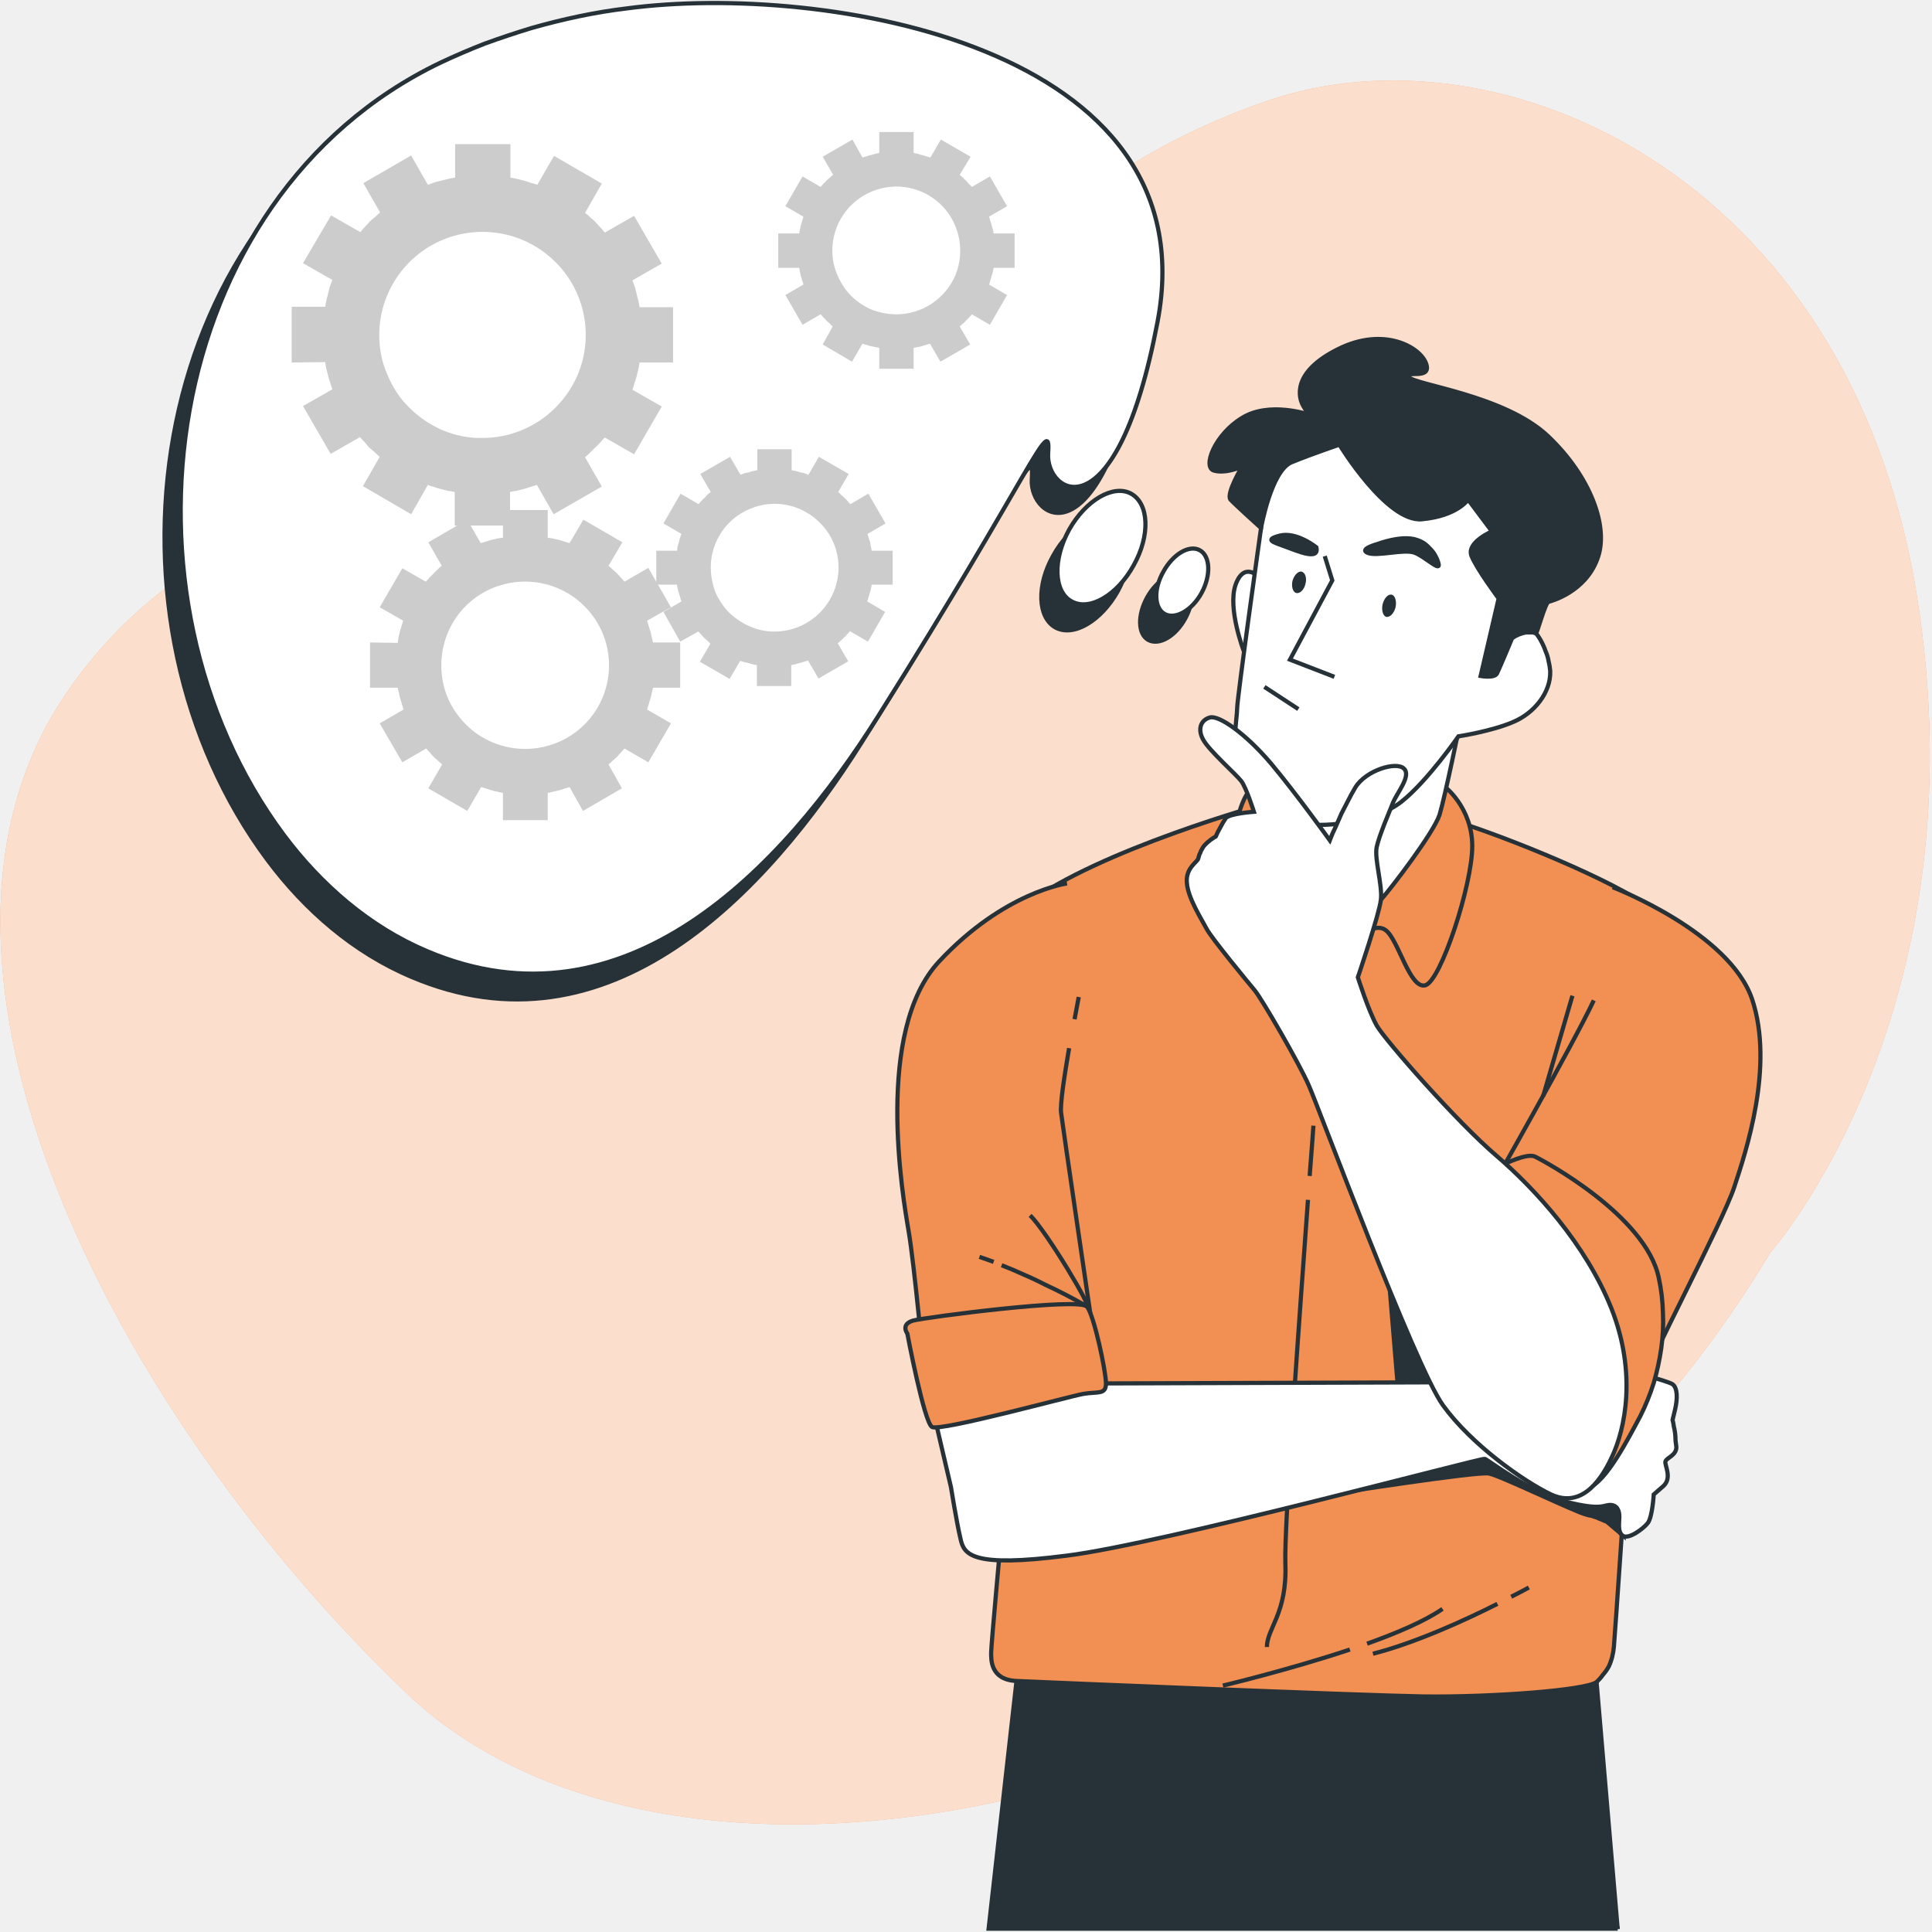
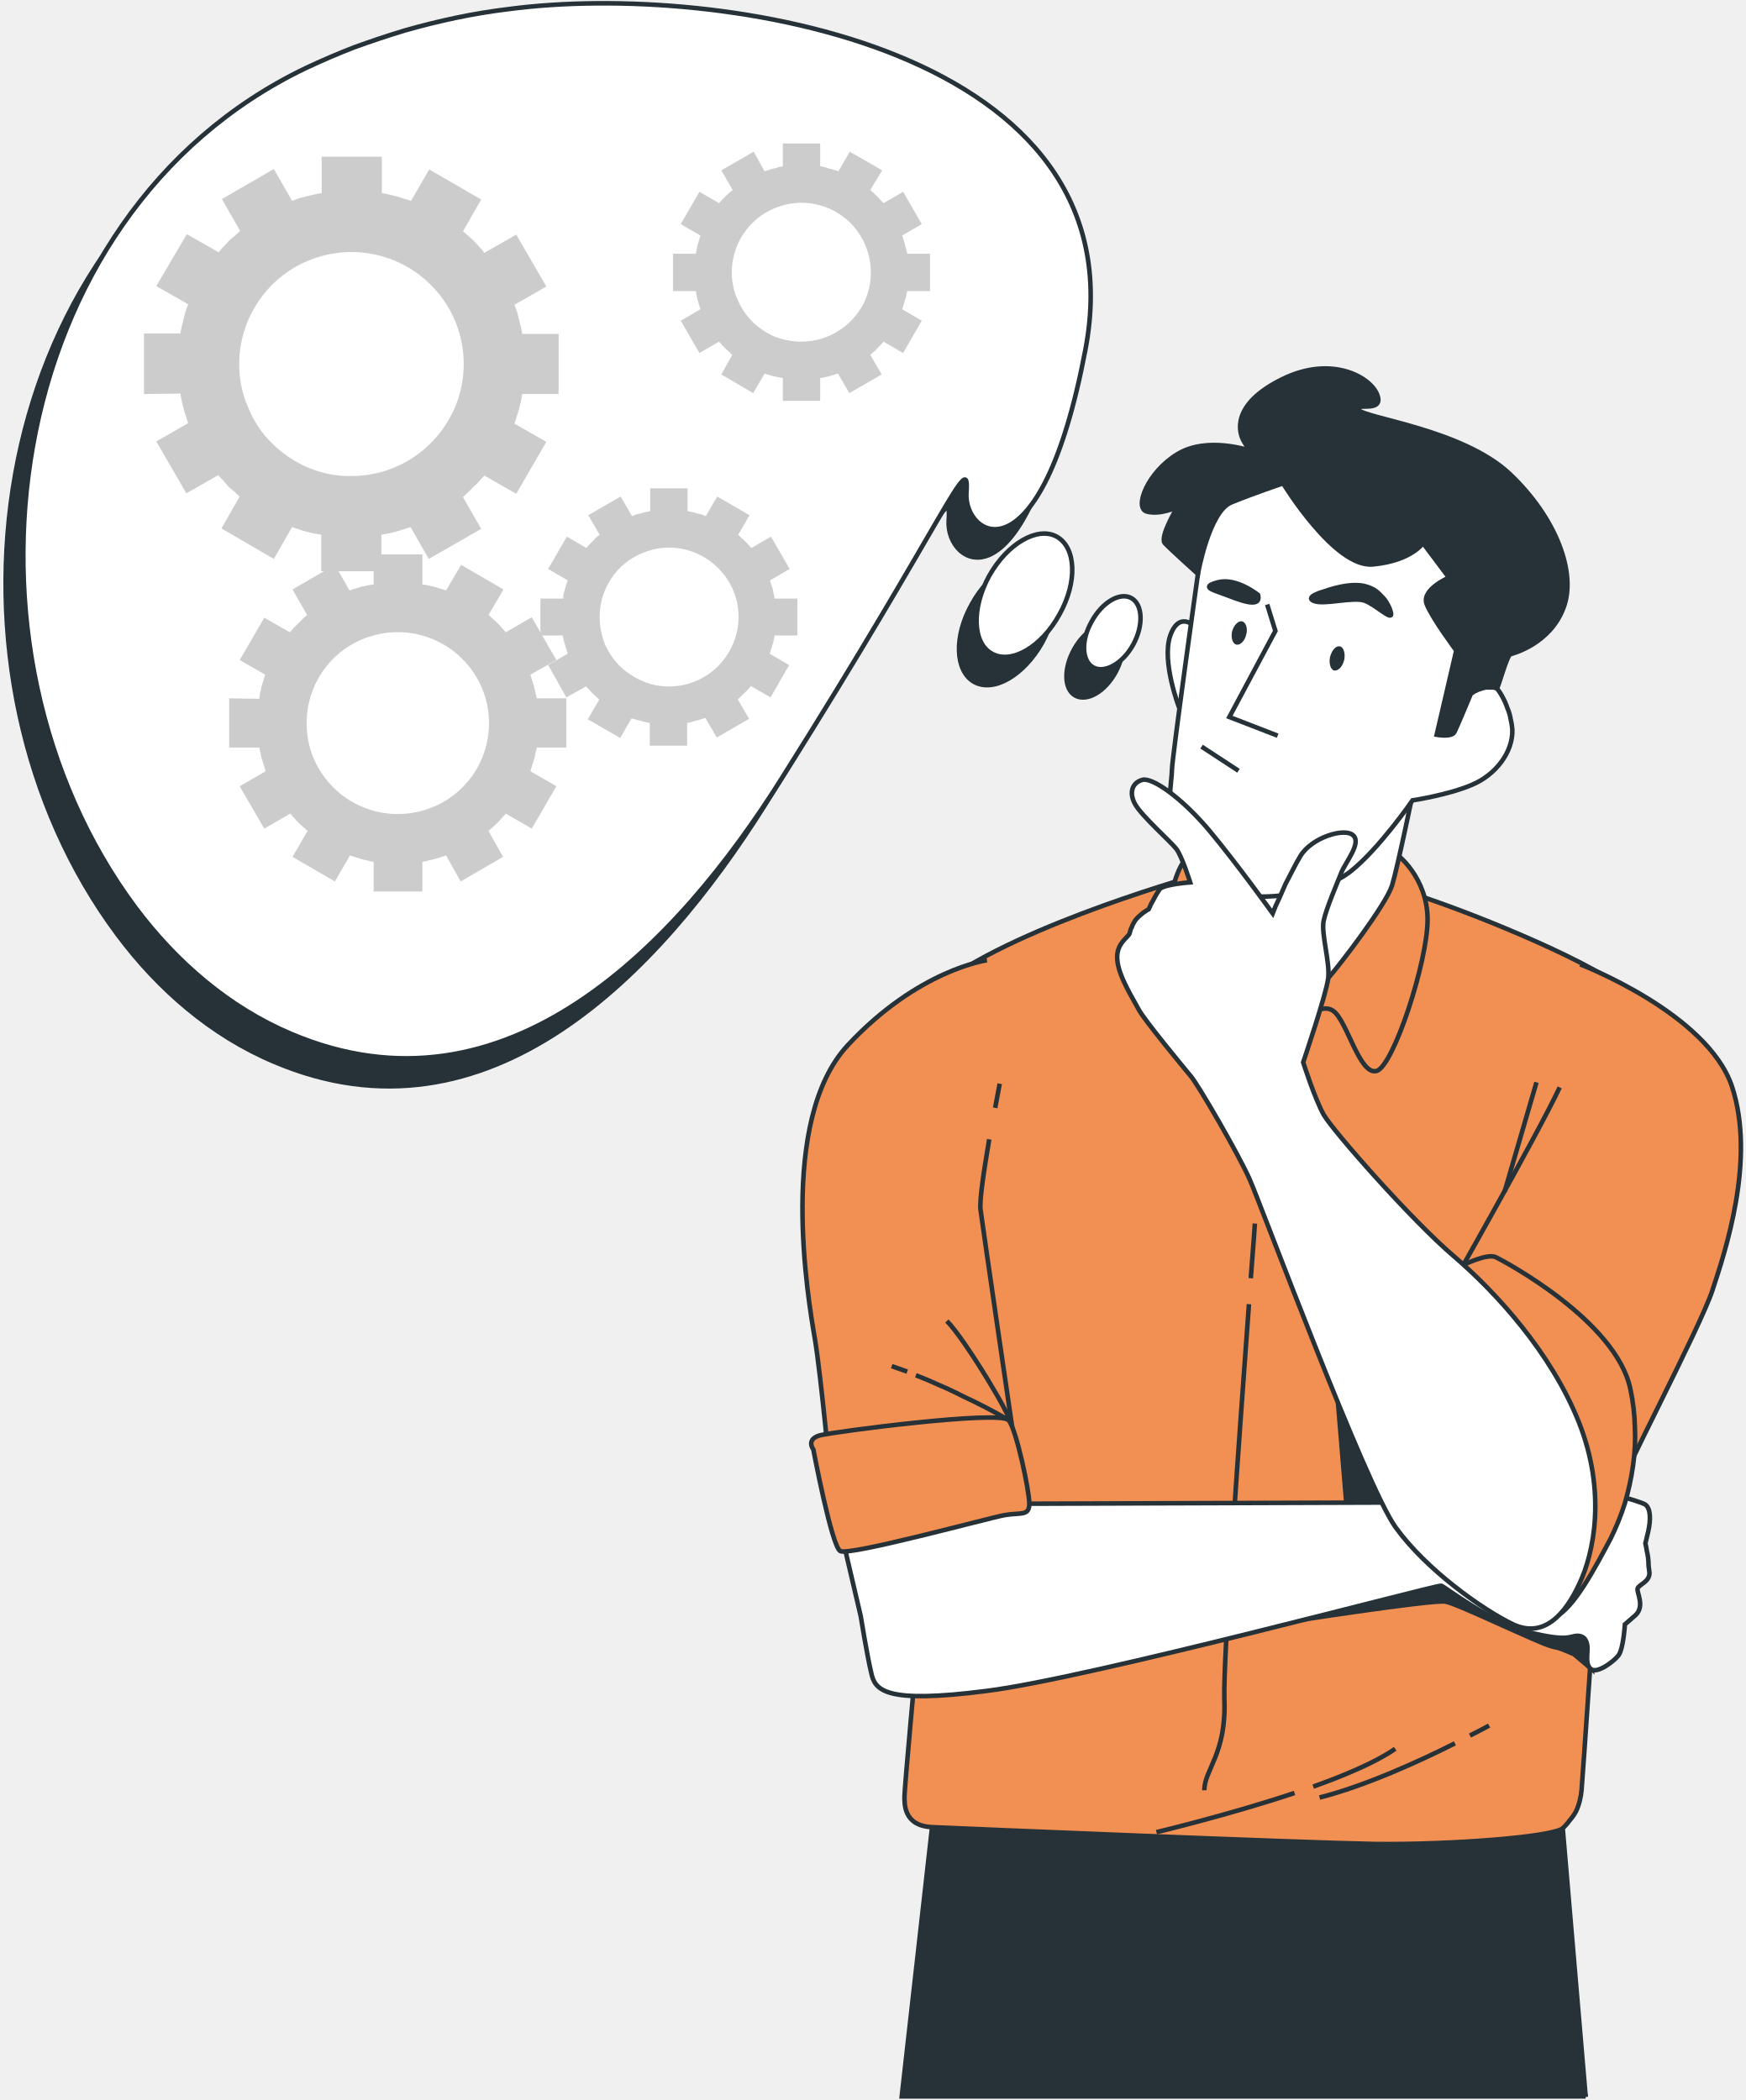
- <svg xmlns="http://www.w3.org/2000/svg" version="1.2" viewBox="0 0 461 461" width="461" height="461">
+ <svg xmlns="http://www.w3.org/2000/svg" version="1.2" viewBox="0 0 383 461" width="383" height="461">
  <style>
- 		.s0 { fill: #f28f52 } 
- 		.s1 { opacity: .7;fill: #ffffff } 
- 		.s2 { fill: #263238;stroke: #263238;stroke-miterlimit:10 } 
- 		.s3 { fill: #f28f52;stroke: #263238;stroke-miterlimit:10 } 
- 		.s4 { fill: none;stroke: #263238;stroke-miterlimit:10 } 
- 		.s5 { fill: #ffffff;stroke: #263238;stroke-miterlimit:10 } 
- 		.s6 { fill: #263238 } 
- 		.s7 { fill: #cccccc } 
+ 		.s0 { fill: #263238;stroke: #263238;stroke-miterlimit:10 } 
+ 		.s1 { fill: #f28f52;stroke: #263238;stroke-miterlimit:10 } 
+ 		.s2 { fill: none;stroke: #263238;stroke-miterlimit:10 } 
+ 		.s3 { fill: #ffffff;stroke: #263238;stroke-miterlimit:10 } 
+ 		.s4 { fill: #263238 } 
+ 		.s5 { fill: #cccccc } 
	</style>
-   <g id="freepik--background-simple--inject-949">
-     <path class="s0" d="m422.4 298.9c0 0 51.1-57.4 34.9-157.3-16.3-99.9-99.7-136.7-155-117.5-55.4 19.2-67.9 52.7-113 71.9-45.2 19.1-131.1 6-174 70.2-43 64.3 11.8 170.9 81.6 237.7 69.8 66.8 247.9 24.9 325.5-105z" />
-     <path class="s1" d="m422.4 298.9c0 0 51.1-57.4 34.9-157.3-16.3-99.9-99.7-136.7-155-117.5-55.4 19.2-67.9 52.7-113 71.9-45.2 19.1-131.1 6-174 70.2-43 64.3 11.8 170.9 81.6 237.7 69.8 66.8 247.9 24.9 325.5-105z" />
+   <g id="freepik--Character--inject-645">
+     <path fill-rule="evenodd" class="s0" d="m348 460.3l-5.7-66.7h-136.9l-7.5 66.6h150.1z" />
+     <path class="s1" d="m264.2 191.7c0 0-40 11-57.5 24.2-17.5 13.3-29.6 26.8-26.8 52.4 2.9 25.7 21.2 95.9 21.2 95.9 0 0-2.6 28.4-2.6 30.1 0 1.7-0.2 6.5 6 6.8 6.2 0.3 80.6 3.4 97.2 3.7 16.6 0.2 38.6-1.5 41.2-3.4q0.9-0.8 1.6-1.8 0.8-0.9 1.4-2 0.5-1.1 0.8-2.3 0.3-1.2 0.4-2.4c0.3-3.4 3.1-44.8 3.1-44.8l0.3-18.6c0 0 18.3-60.9 19.4-80.6 1.1-19.7-6.2-26.2-14.4-32.4-8.1-6.2-33.6-16.7-47.3-20.9-13.8-4.1-44-3.9-44-3.9z" />
+     <path class="s2" d="m274.1 286.3c-2 27.4-5.7 78-5.4 86.7 0.5 12-4.4 15.5-4.4 20" />
+     <path class="s2" d="m275.4 268.6c0 0-0.3 4.6-0.9 12" />
+     <path fill-rule="evenodd" class="s0" d="m293.3 303.8l2.5 30.2 14.4-1-16.9-29.2z" />
+     <path class="s0" d="m279.7 356.5c0 0 35-5.5 37.6-4.9 2.7 0.5 20.6 9.2 23.2 9.8q0.6 0.2 1.3 0.3 0.6 0.2 1.2 0.4 0.6 0.3 1.2 0.5 0.6 0.3 1.2 0.5l3.9 3.3-1.3-9.9c0 0-5.2-6.4-16.8-11-11.6-4.6-17.4-2-20-1.2-2.6 0.9-31.5 12.2-31.5 12.2z" />
+     <path class="s3" d="m225.9 330.1l91-0.3c0 0 29.3-2.8 30.4-3.1 1.1-0.3 12.7 2.8 13.8 3.6 1.2 0.9 1.2 3.4 0.6 6l-0.6 2.5q0.2 0.8 0.3 1.6 0.2 0.8 0.3 1.6 0.1 0.8 0.1 1.7 0.1 0.8 0.2 1.6c0 2-2.3 2.5-2.6 3.4-0.3 0.8 1.7 3.9-0.5 5.9l-2.3 2c0 0-0.3 5.3-1.4 6.8-1.1 1.4-4.5 3.9-5.9 3.1-1.4-0.9-0.9-3.1-0.9-4.6 0-1.4-0.5-2.8-2.2-2.8-1.7 0-2 1.4-10.7-0.8-8.7-2.3-18.3-9.9-19.2-10.2-0.8-0.3-77.2 20.3-99.8 23.1-22.5 2.9-24.5-0.2-25.3-4-0.9-3.7-2.3-12.4-2.3-12.4l-4-17.1z" />
+     <path class="s1" d="m285.1 224.7c-0.1 0 4.7-5 7.6-2.7 3 2.3 5.7 14.1 9.4 13.1 3.7-1 11.2-24 11.2-33.2 0-9.1-6.5-14.6-8-15.1-1.4-0.5-39.3-1-43.8 0.8-4.4 1.7-6.1 17.3-7.9 26.7-1.7 9.4 2.2 11.6 4.7 10.4 2.5-1.2 12.1-5.2 14.4-5.2 2.2 0 12.3 5.2 12.3 5.2z" />
+     <path class="s3" d="m310.4 172.5c0 0-3.6 17.6-4.9 21.9-1.4 4.3-11.5 17.5-14 20.3-2.6 2.8-10.1 16.4-12 16.8-2 0.4-7.5-18.2-7.5-18.2 0 0-7.1-12.2-8.5-15.3-1.4-3.2-3.5-12.4-3.5-12.4 0 0 11.6 10 24 7.8 12.4-2.1 18.7-14.6 18.7-14.6z" />
+     <path class="s3" d="m262.3 137.6c0 0-3.5-3.7-5.5 2-1.9 5.7 2 15.8 2 15.8z" />
+     <path class="s3" d="m262.9 126c0 0-5.7 40.6-5.7 43 0 2.4-1.6 10.2 0.8 15.4 2.4 5.1 9.4 11.4 15.2 12.2 5.7 0.8 16.9-0.4 23.2-5.3 6.3-5 13.6-15.6 13.6-15.6 0 0 7.9-1.2 13-3.4 5.1-2.1 9.1-7.1 8.9-12.2q-0.1-1.2-0.4-2.4-0.2-1.2-0.7-2.3-0.4-1.2-1-2.3-0.5-1-1.3-2l-3-5.6 7.9-14.7c0 0-4.5-8.5-19.1-16.6-14.6-8.1-27.6-10.6-33.7-10.6-6.1 0-13.8 2.5-16 7.5-2.2 4.9-1.7 14.9-1.7 14.9z" />
+     <path class="s0" d="m281.6 106.1c0 0 11.3 18.6 19.7 17.8 8.5-0.8 11-4.7 11-4.7l5.7 7.6c0 0-6.1 2.6-4.9 5.8 1.2 3.1 6.5 10.2 6.5 10.2l-4.3 18.5c0 0 3.3 0.6 3.9-0.6 0.6-1.2 3.6-8.4 3.6-8.4q0.3-0.2 0.6-0.4 0.3-0.2 0.6-0.3 0.3-0.2 0.7-0.3 0.3-0.1 0.6-0.2 0.4-0.1 0.8-0.2 0.4 0 0.8 0 0.4 0 0.8 0 0.4 0.1 0.8 0.2c0.3 0 2.2-7.3 3-7.5 0.8-0.2 8.7-2.4 11.6-10.1 3-7.6-1.6-19.9-11.8-29.5-10.3-9.7-31.9-12.2-33.1-14-1.2-1.8 5.5 0.8 4.1-3.2-1.3-3.9-10-9-21-3.5-11.1 5.5-9.5 11.6-8.3 13.6l1.2 2c0 0-9.3-3.2-15.8 0.8-6.5 3.9-9.6 11.8-6.7 12.6 3 0.8 6.7-1 6.7-1 0 0-3.9 6.5-2.8 7.9 1.2 1.3 7.3 6.8 7.3 6.8 0 0 2.4-13.7 7.3-15.7 4.9-2 11.4-4.2 11.4-4.2z" />
+     <path fill-rule="evenodd" class="s2" d="m278.1 132.7l1.8 5.8-10.1 18.9 10.6 4.1" />
+     <path class="s0" d="m276.1 130.6c0 0-4.7-3.8-8.7-2.8-3.9 1-1.5 1.6 1.2 2.6 2.8 1 8.3 3.5 7.5 0.2z" />
+     <path class="s0" d="m290.7 129.8c0 0-4.5 1.2-2.4 2.1 2.2 1 8.7-1 11.3 0 2.5 1 5.9 4.4 5.7 2.8q-0.2-1-0.7-1.9-0.5-1-1.2-1.7-0.7-0.8-1.5-1.4-0.9-0.6-1.9-0.9c-3.6-1.2-9.3 1-9.3 1z" />
+     <path class="s4" d="m273.5 139.3c-0.3 1.4-1.3 2.4-2.2 2.2-0.8-0.2-1.2-1.5-0.9-2.9 0.4-1.4 1.4-2.4 2.2-2.2 0.8 0.2 1.3 1.5 0.9 2.9z" />
+     <path class="s4" d="m295 144.9c-0.4 1.5-1.3 2.4-2.2 2.3-0.8-0.2-1.2-1.6-0.9-3 0.4-1.5 1.3-2.5 2.2-2.3 0.8 0.2 1.2 1.6 0.9 3z" />
+     <path fill-rule="evenodd" class="s2" d="m263.7 163.9l8.1 5.3" />
+     <path class="s1" d="m346.8 211.7c0 0 27.9 10.7 33.3 26.8 5.3 16-1.5 36.3-4.3 44.8-2.8 8.4-20.3 41.4-23.1 49.3-2.8 7.9-7 17.5-7 17.5 0 0-4-23.7-14.7-38.3-10.7-14.7-13.3-28-13.3-28 0 0 19.5-34.3 24.6-45.1" />
+     <path class="s1" d="m320.7 277.9c0 0 5.7-2.9 7.6-1.9 1.9 0.9 26.4 14 29.5 28.9q0.9 4.1 1 8.4 0.2 4.2-0.4 8.4-0.6 4.2-1.8 8.3-1.3 4.1-3.2 7.9c-2.9 5.4-8.2 15.8-12.4 17.1-4.1 1.3-7.6-32.7-16.1-50.4-8.6-17.8-4.2-26.7-4.2-26.7z" />
+     <path class="s2" d="m330.2 261.6c0 0 5-17.2 7-24" />
+     <path class="s3" d="m279.3 200.5c0 0-7.9-11-14-18.3-6.2-7.3-12.5-11.6-14.6-11-2.2 0.6-3 2.8-1.6 5.3 1.4 2.6 7.9 8.3 9.1 9.9 1.2 1.6 3 7.3 3 7.3 0 0-5.7 0.4-6.7 1.5q-0.4 0.6-0.7 1.1-0.3 0.5-0.6 1.1-0.3 0.5-0.6 1.1-0.2 0.5-0.5 1.1-0.4 0.2-0.8 0.5-0.5 0.3-0.8 0.6-0.4 0.3-0.8 0.7-0.3 0.3-0.6 0.7-0.2 0.3-0.4 0.7-0.2 0.3-0.3 0.7-0.2 0.3-0.3 0.7-0.1 0.3-0.2 0.7c-0.2 0.8-3 2.2-2.7 5.7 0.2 3.6 3.5 8.7 4.7 11 1.2 2.3 9.9 12.8 11.4 14.6 1.6 1.8 10.7 17.5 13 22.8 2.4 5.4 25.3 67 32 76.3 6.7 9.3 19.1 18.1 25.8 21.3 6.7 3.1 11.4-2.2 14.5-8.9 3.2-6.7 6-20.1-0.1-35.5-6.1-15.3-18.2-28.5-27.4-36.4-9.3-7.9-26.6-27.6-28.6-31.1-2-3.6-4.5-11.5-4.5-11.5 0 0 5.1-15 5.5-18.5 0.4-3.5-1.6-9.8-1-12.6 0.6-2.8 3-8.3 3.9-10.6 1-2.4 4.4-6.4 2.6-8.1-1.8-1.8-9.1 0.4-11.6 4.5q-0.9 1.5-1.7 3.1-0.8 1.5-1.6 3.1-0.7 1.6-1.4 3.2-0.8 1.6-1.4 3.2z" />
+     <path class="s1" d="m218.4 243.2c0.6-3.1 1-5.3 1-5.3" />
+     <path class="s1" d="m216.6 210.8c0 0-15 2-30.5 18.6-15.5 16.6-8.7 56.1-7.3 64.3 1.4 8.2 3.7 33.3 3.7 33.3l39.7-13.3c0 0-6.5-44.2-7-48.1-0.3-2 0.8-9 1.9-15.5" />
+     <path class="s1" d="m178.5 318.2c0 0 4 21.2 5.9 22.3 2 1.1 32.7-7.3 36.1-7.9 3.4-0.6 5.4 0.3 5.4-2.5 0-2.8-2.8-16.1-4.5-18.3-1.7-2.3-38.4 2.5-41.5 3.3-3.1 0.9-1.4 3.1-1.4 3.1z" />
+     <path class="s2" d="m201 301.9q2.6 1 5.2 2.2 2.6 1.1 5.1 2.4 2.6 1.2 5.1 2.5 2.5 1.3 4.9 2.7c1.7 1-9.6-17.9-13.5-21.7" />
+     <path class="s2" d="m195.7 299.9q1.7 0.6 3.4 1.2" />
+     <path class="s2" d="m288.2 392.2c7.3-2.6 14-5.5 18-8.3" />
+     <path class="s2" d="m253.8 402.2c0 0 15.6-3.7 30.3-8.6" />
+     <path class="s2" d="m319.3 382.7c-7.7 3.9-19.8 9.4-29.7 11.9" />
+     <path class="s2" d="m326.8 378.8c0 0-1.6 0.9-4.2 2.2" />
  </g>
-   <g id="freepik--Character--inject-949">
-     <path fill-rule="evenodd" class="s2" d="m386 460.3l-5.7-66.7h-136.9l-7.5 66.6h150.1z" />
-     <path class="s3" d="m302.2 191.7c0 0-40 11-57.5 24.2-17.5 13.3-29.6 26.8-26.8 52.4 2.9 25.7 21.2 95.9 21.2 95.9 0 0-2.6 28.4-2.6 30.1 0 1.7-0.2 6.5 6 6.8 6.2 0.3 80.6 3.4 97.2 3.7 16.6 0.2 38.6-1.5 41.2-3.4q0.9-0.8 1.6-1.8 0.8-0.9 1.4-2 0.5-1.1 0.8-2.3 0.3-1.2 0.4-2.4c0.3-3.4 3.1-44.8 3.1-44.8l0.3-18.6c0 0 18.3-60.9 19.4-80.6 1.1-19.7-6.2-26.2-14.4-32.4-8.1-6.2-33.6-16.7-47.3-20.9-13.8-4.1-44-3.9-44-3.9z" />
-     <path class="s4" d="m312.1 286.3c-2 27.4-5.7 78-5.4 86.7 0.5 12-4.4 15.5-4.4 20" />
-     <path class="s4" d="m313.4 268.6c0 0-0.3 4.6-0.9 12" />
-     <path fill-rule="evenodd" class="s2" d="m331.3 303.8l2.5 30.2 14.4-1-16.9-29.2z" />
-     <path class="s2" d="m317.7 356.5c0 0 35-5.5 37.6-4.9 2.7 0.5 20.6 9.2 23.2 9.8q0.6 0.2 1.3 0.3 0.6 0.2 1.2 0.4 0.6 0.3 1.2 0.5 0.6 0.3 1.2 0.5l3.9 3.3-1.3-9.9c0 0-5.2-6.4-16.8-11-11.6-4.6-17.4-2-20-1.2-2.6 0.9-31.5 12.2-31.5 12.2z" />
-     <path class="s5" d="m263.9 330.1l91-0.3c0 0 29.3-2.8 30.4-3.1 1.1-0.3 12.7 2.8 13.8 3.6 1.2 0.9 1.2 3.4 0.6 6l-0.6 2.5q0.2 0.8 0.3 1.6 0.2 0.8 0.3 1.6 0.1 0.8 0.1 1.7 0.1 0.8 0.2 1.6c0 2-2.3 2.5-2.6 3.4-0.3 0.8 1.7 3.9-0.5 5.9l-2.3 2c0 0-0.3 5.3-1.4 6.8-1.1 1.4-4.5 3.9-5.9 3.1-1.4-0.9-0.9-3.1-0.9-4.6 0-1.4-0.5-2.8-2.2-2.8-1.7 0-2 1.4-10.7-0.8-8.7-2.3-18.3-9.9-19.2-10.2-0.8-0.3-77.2 20.3-99.8 23.1-22.5 2.9-24.5-0.2-25.3-4-0.9-3.7-2.3-12.4-2.3-12.4l-4-17.1z" />
-     <path class="s3" d="m323.1 224.7c-0.1 0 4.7-5 7.6-2.7 3 2.3 5.7 14.1 9.4 13.1 3.7-1 11.2-24 11.2-33.2 0-9.1-6.5-14.6-8-15.1-1.4-0.5-39.3-1-43.8 0.8-4.4 1.7-6.1 17.3-7.9 26.7-1.7 9.4 2.2 11.6 4.7 10.4 2.5-1.2 12.1-5.2 14.4-5.2 2.2 0 12.3 5.2 12.3 5.2z" />
-     <path class="s5" d="m348.4 172.5c0 0-3.6 17.6-4.9 21.9-1.4 4.3-11.5 17.5-14 20.3-2.6 2.8-10.1 16.4-12 16.8-2 0.4-7.5-18.2-7.5-18.2 0 0-7.1-12.2-8.5-15.3-1.4-3.2-3.5-12.4-3.5-12.4 0 0 11.6 10 24 7.8 12.4-2.1 18.7-14.6 18.7-14.6z" />
-     <path class="s5" d="m300.3 137.6c0 0-3.5-3.7-5.5 2-1.9 5.7 2 15.8 2 15.8z" />
-     <path class="s5" d="m300.9 126c0 0-5.7 40.6-5.7 43 0 2.4-1.6 10.2 0.8 15.4 2.4 5.1 9.4 11.4 15.2 12.2 5.7 0.8 16.9-0.4 23.2-5.3 6.3-5 13.6-15.6 13.6-15.6 0 0 7.9-1.2 13-3.4 5.1-2.1 9.1-7.1 8.9-12.2q-0.1-1.2-0.4-2.4-0.2-1.2-0.7-2.3-0.4-1.2-1-2.3-0.5-1-1.3-2l-3-5.6 7.9-14.7c0 0-4.5-8.5-19.1-16.6-14.6-8.1-27.6-10.6-33.7-10.6-6.1 0-13.8 2.5-16 7.5-2.2 4.9-1.7 14.9-1.7 14.9z" />
-     <path class="s2" d="m319.6 106.1c0 0 11.3 18.6 19.7 17.8 8.5-0.8 11-4.7 11-4.7l5.7 7.6c0 0-6.1 2.6-4.9 5.8 1.2 3.1 6.5 10.2 6.5 10.2l-4.3 18.5c0 0 3.3 0.6 3.9-0.6 0.6-1.2 3.6-8.4 3.6-8.4q0.3-0.2 0.6-0.4 0.3-0.2 0.6-0.3 0.3-0.2 0.7-0.3 0.3-0.1 0.6-0.2 0.4-0.1 0.8-0.2 0.4 0 0.8 0 0.4 0 0.8 0 0.4 0.1 0.8 0.2c0.3 0 2.2-7.3 3-7.5 0.8-0.2 8.7-2.4 11.6-10.1 3-7.6-1.6-19.9-11.8-29.5-10.3-9.7-31.9-12.2-33.1-14-1.2-1.8 5.5 0.8 4.1-3.2-1.3-3.9-10-9-21-3.5-11.1 5.5-9.5 11.6-8.3 13.6l1.2 2c0 0-9.3-3.2-15.8 0.8-6.5 3.9-9.6 11.8-6.7 12.6 3 0.8 6.7-1 6.7-1 0 0-3.9 6.5-2.8 7.9 1.2 1.3 7.3 6.8 7.3 6.8 0 0 2.4-13.7 7.3-15.7 4.9-2 11.4-4.2 11.4-4.2z" />
-     <path fill-rule="evenodd" class="s4" d="m316.1 132.7l1.8 5.8-10.1 18.9 10.6 4.1" />
-     <path class="s2" d="m314.1 130.6c0 0-4.7-3.8-8.7-2.8-3.9 1-1.5 1.6 1.2 2.6 2.8 1 8.3 3.5 7.5 0.2z" />
-     <path class="s2" d="m328.7 129.8c0 0-4.5 1.2-2.4 2.1 2.2 1 8.7-1 11.3 0 2.5 1 5.9 4.4 5.7 2.8q-0.2-1-0.7-1.9-0.5-1-1.2-1.7-0.7-0.8-1.5-1.4-0.9-0.6-1.9-0.9c-3.6-1.2-9.3 1-9.3 1z" />
-     <path class="s6" d="m311.5 139.3c-0.3 1.4-1.3 2.4-2.2 2.2-0.8-0.2-1.2-1.5-0.9-2.9 0.4-1.4 1.4-2.4 2.2-2.2 0.8 0.2 1.3 1.5 0.9 2.9z" />
-     <path class="s6" d="m333 144.9c-0.4 1.5-1.3 2.4-2.2 2.3-0.8-0.2-1.2-1.6-0.9-3 0.4-1.5 1.3-2.5 2.2-2.3 0.8 0.2 1.2 1.6 0.9 3z" />
-     <path fill-rule="evenodd" class="s4" d="m301.7 163.9l8.1 5.3" />
-     <path class="s3" d="m384.8 211.7c0 0 27.9 10.7 33.3 26.8 5.3 16-1.5 36.3-4.3 44.8-2.8 8.4-20.3 41.4-23.1 49.3-2.8 7.9-7 17.5-7 17.5 0 0-4-23.7-14.7-38.3-10.7-14.7-13.3-28-13.3-28 0 0 19.5-34.3 24.6-45.1" />
-     <path class="s3" d="m358.7 277.9c0 0 5.7-2.9 7.6-1.9 1.9 0.9 26.4 14 29.5 28.9q0.9 4.1 1 8.4 0.2 4.2-0.4 8.4-0.6 4.2-1.8 8.3-1.3 4.1-3.2 7.9c-2.9 5.4-8.2 15.8-12.4 17.1-4.1 1.3-7.6-32.7-16.1-50.4-8.6-17.8-4.2-26.7-4.2-26.7z" />
-     <path class="s4" d="m368.2 261.6c0 0 5-17.2 7-24" />
-     <path class="s5" d="m317.3 200.5c0 0-7.9-11-14-18.3-6.2-7.3-12.5-11.6-14.6-11-2.2 0.6-3 2.8-1.6 5.3 1.4 2.6 7.9 8.3 9.1 9.9 1.2 1.6 3 7.3 3 7.3 0 0-5.7 0.4-6.7 1.5q-0.4 0.6-0.7 1.1-0.3 0.5-0.6 1.1-0.3 0.5-0.6 1.1-0.2 0.5-0.5 1.1-0.4 0.2-0.8 0.5-0.5 0.3-0.8 0.6-0.4 0.3-0.8 0.7-0.3 0.3-0.6 0.7-0.2 0.3-0.4 0.7-0.2 0.3-0.3 0.7-0.2 0.3-0.3 0.7-0.1 0.3-0.2 0.7c-0.2 0.8-3 2.2-2.7 5.7 0.2 3.6 3.5 8.7 4.7 11 1.2 2.3 9.9 12.8 11.4 14.6 1.6 1.8 10.7 17.5 13 22.8 2.4 5.4 25.3 67 32 76.3 6.7 9.3 19.1 18.1 25.8 21.3 6.7 3.1 11.4-2.2 14.5-8.9 3.2-6.7 6-20.1-0.1-35.5-6.1-15.3-18.2-28.5-27.4-36.4-9.3-7.9-26.6-27.6-28.6-31.1-2-3.6-4.5-11.5-4.5-11.5 0 0 5.1-15 5.5-18.5 0.4-3.5-1.6-9.8-1-12.6 0.6-2.8 3-8.3 3.9-10.6 1-2.4 4.4-6.4 2.6-8.1-1.8-1.8-9.1 0.4-11.6 4.5q-0.9 1.5-1.7 3.1-0.8 1.5-1.6 3.1-0.7 1.6-1.4 3.2-0.8 1.6-1.4 3.2z" />
-     <path class="s3" d="m256.4 243.2c0.6-3.1 1-5.3 1-5.3" />
-     <path class="s3" d="m254.6 210.8c0 0-15 2-30.5 18.6-15.5 16.6-8.7 56.1-7.3 64.3 1.4 8.2 3.7 33.3 3.7 33.3l39.7-13.3c0 0-6.5-44.2-7-48.1-0.3-2 0.8-9 1.9-15.5" />
-     <path class="s3" d="m216.5 318.2c0 0 4 21.2 5.9 22.3 2 1.1 32.7-7.3 36.1-7.9 3.4-0.6 5.4 0.3 5.4-2.5 0-2.8-2.8-16.1-4.5-18.3-1.7-2.3-38.4 2.5-41.5 3.3-3.1 0.9-1.4 3.1-1.4 3.1z" />
-     <path class="s4" d="m239 301.9q2.6 1 5.2 2.2 2.6 1.1 5.1 2.4 2.6 1.2 5.1 2.5 2.5 1.3 4.9 2.7c1.7 1-9.6-17.9-13.5-21.7" />
-     <path class="s4" d="m233.7 299.9q1.7 0.6 3.4 1.2" />
-     <path class="s4" d="m326.2 392.2c7.3-2.6 14-5.5 18-8.3" />
-     <path class="s4" d="m291.8 402.2c0 0 15.6-3.7 30.3-8.6" />
-     <path class="s4" d="m357.3 382.7c-7.7 3.9-19.8 9.4-29.7 11.9" />
-     <path class="s4" d="m364.8 378.8c0 0-1.6 0.9-4.2 2.2" />
+   <g id="freepik--speech-bubble--inject-645">
+     <path class="s0" d="m63.1 21.1c-67.1 32.4-79.8 127.2-37.2 184.2 8.9 11.9 20.5 22 34.3 27.8 47 20 84.6-19.7 107.5-56.1 36.6-58.1 41.2-72.5 40.5-62.7-0.6 9.8 16.4 20.3 26.2-31.3 12.5-66-79.9-81-126.6-74.8q-5.8 0.8-11.5 1.9-5.8 1.2-11.4 2.8-5.6 1.6-11 3.7-5.5 2.1-10.8 4.5z" />
+     <path fill-rule="evenodd" class="s0" d="m228.7 141.1c-4 7.1-10.6 11-14.9 8.6-4.2-2.4-4.5-10-0.5-17.1 3.9-7.1 10.5-11 14.8-8.6 4.3 2.4 4.5 10 0.6 17.1z" />
+     <path class="s0" d="m235.7 142.6c-2.3 4.2-2.2 8.7 0.3 10.1 2.6 1.4 6.5-0.9 8.8-5.1 2.3-4.2 2.2-8.7-0.3-10.1-2.6-1.4-6.5 0.9-8.8 5.1z" />
+     <path class="s3" d="m67 15c-67.1 32.3-79.8 127.1-37.3 184.2 8.9 11.9 20.5 22 34.3 27.8 47 19.9 84.7-19.7 107.6-56.2 36.6-58.1 41.2-72.5 40.5-62.7-0.7 9.8 16.3 20.3 26.1-31.3 12.6-66-79.8-81-126.6-74.8q-5.8 0.7-11.5 1.9-5.7 1.2-11.3 2.8-5.6 1.7-11.1 3.7-5.4 2.1-10.7 4.6z" />
+     <path class="s3" d="m217.1 126.4c-3.9 7.1-3.7 14.8 0.6 17.1 4.3 2.4 10.9-1.5 14.8-8.6 4-7.1 3.7-14.7-0.6-17.1-4.2-2.3-10.8 1.5-14.8 8.6z" />
+     <path class="s3" d="m239.6 136.4c-2.4 4.2-2.2 8.7 0.3 10.1 2.5 1.4 6.5-0.8 8.8-5 2.3-4.2 2.1-8.8-0.4-10.2-2.5-1.4-6.4 0.9-8.7 5.1z" />
  </g>
-   <g id="freepik--speech-bubble--inject-949">
-     <path class="s2" d="m101.1 21.1c-67 32.4-79.8 127.2-37.2 184.2 8.9 11.9 20.5 22 34.3 27.8 47 20 84.6-19.7 107.5-56.1 36.6-58.1 41.2-72.5 40.5-62.7-0.6 9.8 16.4 20.3 26.2-31.3 12.5-66-79.9-81-126.6-74.8q-5.8 0.8-11.5 1.9-5.8 1.2-11.4 2.8-5.6 1.6-11 3.7-5.5 2.1-10.8 4.5z" />
-     <path fill-rule="evenodd" class="s2" d="m266.7 141.1c-4 7.1-10.6 11-14.9 8.6-4.2-2.4-4.5-10-0.5-17.1 3.9-7.1 10.5-11 14.8-8.6 4.3 2.4 4.5 10 0.6 17.1z" />
-     <path class="s2" d="m273.7 142.6c-2.3 4.2-2.2 8.7 0.3 10.1 2.6 1.4 6.5-0.9 8.8-5.1 2.3-4.2 2.2-8.7-0.3-10.1-2.6-1.4-6.5 0.9-8.8 5.1z" />
-     <path class="s5" d="m105 15c-67.1 32.3-79.8 127.1-37.3 184.2 8.9 11.9 20.5 22 34.3 27.8 47 19.9 84.7-19.7 107.6-56.2 36.6-58.1 41.2-72.5 40.5-62.7-0.7 9.8 16.3 20.3 26.1-31.3 12.6-66-79.8-81-126.6-74.8q-5.8 0.7-11.5 1.9-5.7 1.2-11.3 2.8-5.6 1.7-11.1 3.7-5.4 2.1-10.7 4.6z" />
-     <path class="s5" d="m255.1 126.4c-3.9 7.1-3.7 14.8 0.6 17.1 4.3 2.4 10.9-1.5 14.8-8.6 4-7.1 3.7-14.7-0.6-17.1-4.2-2.3-10.8 1.5-14.8 8.6z" />
-     <path class="s5" d="m277.6 136.4c-2.4 4.2-2.2 8.7 0.3 10.1 2.5 1.4 6.5-0.8 8.8-5 2.3-4.2 2.1-8.8-0.4-10.2-2.5-1.4-6.4 0.9-8.7 5.1z" />
-   </g>
-   <g id="freepik--Gears--inject-949">
-     <path class="s7" d="m69.6 86.5v-13.3h8q0.1-0.8 0.3-1.6 0.2-0.8 0.4-1.6 0.2-0.8 0.4-1.6 0.3-0.8 0.6-1.6l-7-4 6.7-11.4 7 4q0.5-0.7 1.1-1.3 0.6-0.6 1.1-1.2 0.6-0.6 1.3-1.1 0.6-0.6 1.2-1.1l-4-7 11.4-6.6 4 7q0.8-0.3 1.6-0.6 0.8-0.2 1.6-0.4 0.8-0.2 1.6-0.4 0.8-0.2 1.7-0.3v-8h13.2v8q0.8 0.1 1.6 0.3 0.8 0.2 1.6 0.4 0.8 0.2 1.6 0.5 0.8 0.2 1.6 0.5l4-6.9 11.4 6.6-4 7q0.7 0.5 1.3 1.1 0.6 0.5 1.2 1.1 0.6 0.6 1.1 1.2 0.6 0.6 1.1 1.3l7-4 6.6 11.4-7 4q0.3 0.8 0.6 1.6 0.2 0.8 0.4 1.6 0.2 0.8 0.4 1.6 0.2 0.8 0.3 1.6h8v13.2h-8q-0.1 0.9-0.3 1.7-0.2 0.8-0.4 1.6-0.2 0.8-0.5 1.6-0.2 0.8-0.5 1.6l7 4-6.6 11.4-7-4q-0.6 0.6-1.1 1.2-0.6 0.7-1.2 1.2-0.6 0.6-1.2 1.2-0.6 0.6-1.2 1.1l4 7-11.5 6.6-4-7q-0.8 0.3-1.6 0.5-0.8 0.3-1.6 0.5-0.8 0.2-1.6 0.4-0.8 0.1-1.6 0.3v8h-13.2v-8q-0.8-0.2-1.7-0.3-0.8-0.2-1.6-0.4-0.8-0.2-1.6-0.5-0.8-0.2-1.5-0.5l-4 7-11.5-6.7 4-7q-0.6-0.5-1.2-1.1-0.7-0.6-1.3-1.1-0.5-0.6-1.1-1.3-0.6-0.6-1.1-1.2l-7 4-6.6-11.4 7-4q-0.3-0.8-0.5-1.6-0.3-0.8-0.5-1.6-0.2-0.8-0.4-1.6-0.2-0.8-0.3-1.7zm45.5 18c10 0 18.9-6 22.8-15.2 3.8-9.2 1.7-19.8-5.4-26.8-7-7-17.6-9.1-26.8-5.3-9.2 3.8-15.2 12.8-15.2 22.7 0 3.3 0.6 6.5 1.9 9.4 1.2 3 3 5.8 5.3 8 2.3 2.3 5 4.1 8 5.4 3 1.2 6.2 1.9 9.4 1.8z" />
-     <path class="s7" d="m88.3 164.1v-10.8l6.6 0.1q0.1-0.7 0.2-1.4 0.2-0.6 0.3-1.3 0.2-0.6 0.4-1.3 0.2-0.6 0.4-1.3l-5.6-3.2 5.4-9.3 5.6 3.2q0.5-0.5 0.9-1 0.5-0.5 1-1 0.4-0.4 0.9-0.9 0.5-0.5 1-0.9l-3.2-5.6 9.3-5.4 3.2 5.6q0.7-0.2 1.3-0.4 0.7-0.2 1.3-0.4 0.7-0.1 1.3-0.3 0.7-0.1 1.4-0.2v-6.6h10.7v6.6q0.7 0.1 1.3 0.2 0.7 0.2 1.3 0.3 0.7 0.2 1.3 0.4 0.7 0.2 1.3 0.4l3.3-5.6 9.3 5.4-3.3 5.6q0.5 0.4 1 0.9 0.5 0.4 1 0.9 0.5 0.5 0.9 1 0.5 0.5 0.9 1l5.7-3.3 5.4 9.4-5.7 3.2q0.2 0.7 0.4 1.3 0.2 0.6 0.4 1.3 0.2 0.7 0.3 1.3 0.2 0.7 0.3 1.3h6.5v10.8h-6.5q-0.1 0.7-0.3 1.3-0.1 0.7-0.3 1.3-0.2 0.7-0.4 1.3-0.2 0.7-0.4 1.3l5.7 3.3-5.4 9.3-5.7-3.3q-0.4 0.5-0.9 1-0.4 0.5-0.9 1-0.5 0.5-1 0.9-0.5 0.5-1 0.9l3.2 5.7-9.3 5.4-3.2-5.7q-0.7 0.2-1.3 0.4-0.6 0.2-1.3 0.4-0.7 0.2-1.3 0.3-0.7 0.2-1.3 0.3v6.5h-10.7v-6.5q-0.7-0.1-1.3-0.3-0.7-0.1-1.3-0.3-0.7-0.2-1.3-0.4-0.7-0.2-1.3-0.4l-3.3 5.7-9.3-5.4 3.3-5.7q-0.5-0.4-1-0.9-0.5-0.4-1-0.9-0.5-0.5-0.9-1-0.5-0.5-0.9-1l-5.7 3.3-5.4-9.3 5.7-3.3q-0.2-0.6-0.4-1.3-0.2-0.6-0.4-1.3-0.2-0.6-0.3-1.3-0.2-0.7-0.3-1.3zm37 14.6c8.1 0 15.4-4.8 18.5-12.3 3.1-7.5 1.4-16.1-4.4-21.8-5.7-5.7-14.3-7.4-21.8-4.3-7.4 3-12.3 10.3-12.3 18.4 0 2.7 0.5 5.3 1.5 7.7 1 2.4 2.5 4.6 4.4 6.5 1.8 1.8 4 3.3 6.5 4.3 2.4 1 5 1.5 7.6 1.5z" />
-     <path class="s7" d="m156.6 139.5v-8.1h5q0-0.6 0.1-1.1 0.2-0.5 0.3-1 0.1-0.5 0.3-1 0.1-0.5 0.3-0.9l-4.3-2.5 4.1-7.1 4.3 2.5q0.3-0.4 0.7-0.8 0.3-0.4 0.7-0.7 0.4-0.4 0.7-0.8 0.4-0.3 0.8-0.6l-2.5-4.3 7.1-4.1 2.5 4.3q0.5-0.2 1-0.4 0.5-0.1 1-0.2 0.5-0.2 1-0.3 0.5-0.1 1-0.2v-5h8.2v5q0.5 0.1 1 0.2 0.5 0.1 1 0.3 0.5 0.1 1 0.2 0.5 0.2 1 0.4l2.5-4.3 7.1 4.1-2.5 4.3q0.4 0.3 0.7 0.7 0.4 0.3 0.8 0.7 0.3 0.3 0.7 0.7 0.3 0.4 0.7 0.8l4.3-2.5 4.1 7.1-4.3 2.5q0.1 0.5 0.3 1 0.1 0.4 0.3 0.9 0.1 0.5 0.2 1.1 0.1 0.5 0.2 1h5v8.1h-5q-0.1 0.6-0.2 1.1-0.1 0.5-0.3 1-0.1 0.5-0.3 1-0.1 0.5-0.3 0.9l4.3 2.5-4.1 7.1-4.3-2.5q-0.3 0.4-0.7 0.8-0.3 0.4-0.7 0.7-0.4 0.4-0.7 0.7-0.4 0.4-0.8 0.7l2.5 4.3-7.1 4.1-2.5-4.3q-0.5 0.2-1 0.3-0.5 0.2-1 0.3-0.5 0.1-1 0.3-0.5 0.1-1 0.2v5h-8.2v-5q-0.5-0.1-1-0.2-0.5-0.1-1-0.3-0.5-0.1-1-0.2-0.5-0.2-1-0.3l-2.5 4.3-7.1-4.1 2.5-4.3q-0.4-0.4-0.7-0.7-0.4-0.4-0.8-0.7-0.3-0.4-0.7-0.8-0.3-0.4-0.7-0.7l-4.3 2.4-4-7.1 4.3-2.5q-0.2-0.5-0.3-1-0.2-0.5-0.3-1-0.2-0.5-0.3-1-0.1-0.5-0.2-1zm28.2 11.2c6.2 0 11.7-3.7 14.1-9.4 2.4-5.7 1.1-12.3-3.3-16.6-4.4-4.4-10.9-5.7-16.6-3.3-5.7 2.3-9.4 7.9-9.4 14 0 2 0.4 4 1.1 5.9 0.8 1.8 1.9 3.5 3.3 4.9 1.5 1.4 3.1 2.5 5 3.3 1.8 0.8 3.8 1.2 5.8 1.2z" />
-     <path class="s7" d="m185.7 63.9v-8.2h5q0.1-0.5 0.2-1 0.1-0.5 0.2-1 0.2-0.5 0.3-1 0.2-0.5 0.3-1l-4.3-2.5 4.1-7.1 4.3 2.5q0.4-0.4 0.7-0.8 0.4-0.3 0.7-0.7 0.4-0.4 0.8-0.7 0.4-0.4 0.8-0.7l-2.5-4.3 7.1-4.1 2.4 4.3q0.5-0.2 1-0.3 0.5-0.2 1-0.3 0.5-0.1 1-0.3 0.5-0.1 1-0.2v-5h8.2v5q0.5 0.1 1 0.2 0.5 0.2 1 0.3 0.5 0.1 1 0.3 0.5 0.1 1 0.3l2.5-4.3 7.1 4.1-2.6 4.3q0.4 0.4 0.8 0.7 0.3 0.4 0.7 0.7 0.4 0.4 0.7 0.8 0.4 0.3 0.7 0.7l4.3-2.5 4.1 7.1-4.3 2.5q0.2 0.5 0.3 1 0.2 0.5 0.3 1 0.1 0.5 0.3 1 0.1 0.5 0.2 1h5v8.2h-5q-0.1 0.5-0.2 1-0.1 0.5-0.3 1-0.1 0.5-0.3 1-0.1 0.5-0.3 1l4.3 2.5-4.1 7.1-4.3-2.5q-0.3 0.4-0.7 0.8-0.3 0.3-0.7 0.7-0.3 0.4-0.7 0.7-0.4 0.3-0.8 0.7l2.5 4.3-7.1 4.1-2.5-4.3q-0.5 0.1-0.9 0.3-0.5 0.1-1 0.3-0.5 0.1-1 0.2-0.5 0.1-1 0.2v5h-8.2v-5q-0.5-0.1-1-0.2-0.5-0.1-1-0.2-0.5-0.1-1-0.3-0.5-0.1-1-0.3l-2.5 4.3-7-4.1 2.4-4.3q-0.4-0.3-0.7-0.7-0.4-0.3-0.8-0.7-0.3-0.4-0.7-0.7-0.3-0.4-0.7-0.8l-4.3 2.5-4.1-7.1 4.3-2.5q-0.1-0.5-0.3-1-0.1-0.5-0.3-1-0.1-0.5-0.2-1-0.1-0.5-0.2-1zm28.2 11.1c6.1 0 11.7-3.7 14.1-9.4 2.3-5.7 1-12.2-3.3-16.6-4.4-4.4-11-5.7-16.7-3.3-5.7 2.4-9.4 7.9-9.4 14.1 0 2 0.4 4 1.2 5.8 0.8 1.9 1.9 3.6 3.3 5 1.4 1.4 3.1 2.5 4.9 3.3 1.9 0.7 3.9 1.1 5.9 1.1z" />
+   <g id="freepik--Gears--inject-645">
+     <path class="s5" d="m31.6 86.5v-13.3h8q0.1-0.8 0.3-1.6 0.2-0.8 0.4-1.6 0.2-0.8 0.4-1.6 0.3-0.8 0.6-1.6l-7-4 6.7-11.4 7 4q0.5-0.7 1.1-1.3 0.6-0.6 1.1-1.2 0.6-0.6 1.3-1.1 0.6-0.6 1.2-1.1l-4-7 11.4-6.6 4 7q0.8-0.3 1.6-0.6 0.8-0.2 1.6-0.4 0.8-0.2 1.6-0.4 0.8-0.2 1.7-0.3v-8h13.2v8q0.8 0.1 1.6 0.3 0.8 0.2 1.6 0.4 0.8 0.2 1.6 0.5 0.8 0.2 1.6 0.5l4-6.9 11.4 6.6-4 7q0.7 0.5 1.3 1.1 0.6 0.5 1.2 1.1 0.6 0.6 1.1 1.2 0.6 0.6 1.1 1.3l7-4 6.6 11.4-7 4q0.3 0.8 0.6 1.6 0.2 0.8 0.4 1.6 0.2 0.8 0.4 1.6 0.2 0.8 0.3 1.6h8v13.2h-8q-0.1 0.9-0.3 1.7-0.2 0.8-0.4 1.6-0.2 0.8-0.5 1.6-0.2 0.8-0.5 1.6l7 4-6.6 11.4-7-4q-0.6 0.6-1.1 1.2-0.6 0.7-1.2 1.2-0.6 0.6-1.2 1.2-0.6 0.6-1.2 1.1l4 7-11.5 6.6-4-7q-0.8 0.3-1.6 0.5-0.8 0.3-1.6 0.5-0.8 0.2-1.6 0.4-0.8 0.1-1.6 0.3v8h-13.2v-8q-0.8-0.2-1.7-0.3-0.8-0.2-1.6-0.4-0.8-0.2-1.6-0.5-0.8-0.2-1.5-0.5l-4 7-11.5-6.7 4-7q-0.6-0.5-1.2-1.1-0.7-0.6-1.3-1.1-0.5-0.6-1.1-1.3-0.6-0.6-1.1-1.2l-7 4-6.6-11.4 7-4q-0.3-0.8-0.5-1.6-0.3-0.8-0.5-1.6-0.2-0.8-0.4-1.6-0.2-0.8-0.3-1.7zm45.5 18c10 0 18.9-6 22.8-15.2 3.8-9.2 1.7-19.8-5.4-26.8-7-7-17.6-9.1-26.8-5.3-9.2 3.8-15.2 12.8-15.2 22.7 0 3.3 0.6 6.5 1.9 9.4 1.2 3 3 5.8 5.3 8 2.3 2.3 5 4.1 8 5.4 3 1.2 6.2 1.9 9.4 1.8z" />
+     <path class="s5" d="m50.3 164.1v-10.8l6.6 0.1q0.1-0.7 0.2-1.4 0.2-0.6 0.3-1.3 0.2-0.6 0.4-1.3 0.2-0.6 0.4-1.3l-5.6-3.2 5.4-9.3 5.6 3.2q0.5-0.5 0.9-1 0.5-0.5 1-1 0.4-0.4 0.9-0.9 0.5-0.5 1-0.9l-3.2-5.6 9.3-5.4 3.2 5.6q0.7-0.2 1.3-0.4 0.7-0.2 1.3-0.4 0.7-0.1 1.3-0.3 0.7-0.1 1.4-0.2v-6.6h10.7v6.6q0.7 0.1 1.3 0.2 0.7 0.2 1.3 0.3 0.7 0.2 1.3 0.4 0.7 0.2 1.3 0.4l3.3-5.6 9.3 5.4-3.3 5.6q0.5 0.4 1 0.9 0.5 0.4 1 0.9 0.5 0.5 0.9 1 0.5 0.5 0.9 1l5.7-3.3 5.4 9.4-5.7 3.2q0.2 0.7 0.4 1.3 0.2 0.6 0.4 1.3 0.2 0.7 0.3 1.3 0.2 0.7 0.3 1.3h6.5v10.8h-6.5q-0.1 0.7-0.3 1.3-0.1 0.7-0.3 1.3-0.2 0.7-0.4 1.3-0.2 0.7-0.4 1.3l5.7 3.3-5.4 9.3-5.7-3.3q-0.4 0.5-0.9 1-0.4 0.5-0.9 1-0.5 0.5-1 0.9-0.5 0.5-1 0.9l3.2 5.7-9.3 5.4-3.2-5.7q-0.7 0.2-1.3 0.4-0.6 0.2-1.3 0.4-0.7 0.2-1.3 0.3-0.7 0.2-1.3 0.3v6.5h-10.7v-6.5q-0.7-0.1-1.3-0.3-0.7-0.1-1.3-0.3-0.7-0.2-1.3-0.4-0.7-0.2-1.3-0.4l-3.3 5.7-9.3-5.4 3.3-5.7q-0.5-0.4-1-0.9-0.5-0.4-1-0.9-0.5-0.5-0.9-1-0.5-0.5-0.9-1l-5.7 3.3-5.4-9.3 5.7-3.3q-0.2-0.6-0.4-1.3-0.2-0.6-0.4-1.3-0.2-0.6-0.3-1.3-0.2-0.7-0.3-1.3zm37 14.6c8.1 0 15.4-4.8 18.5-12.3 3.1-7.5 1.4-16.1-4.4-21.8-5.7-5.7-14.3-7.4-21.8-4.3-7.4 3-12.3 10.3-12.3 18.4 0 2.7 0.5 5.3 1.5 7.7 1 2.4 2.5 4.6 4.4 6.5 1.8 1.8 4 3.3 6.5 4.3 2.4 1 5 1.5 7.6 1.5z" />
+     <path class="s5" d="m118.6 139.5v-8.1h5q0-0.6 0.1-1.1 0.2-0.5 0.3-1 0.1-0.5 0.3-1 0.1-0.5 0.3-0.9l-4.3-2.5 4.1-7.1 4.3 2.5q0.3-0.4 0.7-0.8 0.3-0.4 0.7-0.7 0.4-0.4 0.7-0.8 0.4-0.3 0.8-0.6l-2.5-4.3 7.1-4.1 2.5 4.3q0.5-0.2 1-0.4 0.5-0.1 1-0.2 0.5-0.2 1-0.3 0.5-0.1 1-0.2v-5h8.2v5q0.5 0.1 1 0.2 0.5 0.1 1 0.3 0.5 0.1 1 0.2 0.5 0.2 1 0.4l2.5-4.3 7.1 4.1-2.5 4.3q0.4 0.3 0.7 0.7 0.4 0.3 0.8 0.7 0.3 0.3 0.7 0.7 0.3 0.4 0.7 0.8l4.3-2.5 4.1 7.1-4.3 2.5q0.1 0.5 0.3 1 0.1 0.4 0.3 0.9 0.1 0.5 0.2 1.1 0.1 0.5 0.2 1h5v8.1h-5q-0.1 0.6-0.2 1.1-0.1 0.5-0.3 1-0.1 0.5-0.3 1-0.1 0.5-0.3 0.9l4.3 2.5-4.1 7.1-4.3-2.5q-0.3 0.4-0.7 0.8-0.3 0.4-0.7 0.7-0.4 0.4-0.7 0.7-0.4 0.4-0.8 0.7l2.5 4.3-7.1 4.1-2.5-4.3q-0.5 0.2-1 0.3-0.5 0.2-1 0.3-0.5 0.1-1 0.3-0.5 0.1-1 0.2v5h-8.2v-5q-0.5-0.1-1-0.2-0.5-0.1-1-0.3-0.5-0.1-1-0.2-0.5-0.2-1-0.3l-2.5 4.3-7.1-4.1 2.5-4.3q-0.4-0.4-0.7-0.7-0.4-0.4-0.8-0.7-0.3-0.4-0.7-0.8-0.3-0.4-0.7-0.7l-4.3 2.4-4-7.1 4.3-2.5q-0.2-0.5-0.3-1-0.2-0.5-0.3-1-0.2-0.5-0.3-1-0.1-0.5-0.2-1zm28.2 11.2c6.2 0 11.7-3.7 14.1-9.4 2.4-5.7 1.1-12.3-3.3-16.6-4.4-4.4-10.9-5.7-16.6-3.3-5.7 2.3-9.4 7.9-9.4 14 0 2 0.4 4 1.1 5.9 0.8 1.8 1.9 3.5 3.3 4.9 1.5 1.4 3.1 2.5 5 3.3 1.8 0.8 3.8 1.2 5.8 1.2z" />
+     <path class="s5" d="m147.7 63.9v-8.2h5q0.1-0.5 0.2-1 0.1-0.5 0.2-1 0.2-0.5 0.3-1 0.2-0.5 0.3-1l-4.3-2.5 4.1-7.1 4.3 2.5q0.4-0.4 0.7-0.8 0.4-0.3 0.7-0.7 0.4-0.4 0.8-0.7 0.4-0.4 0.8-0.7l-2.5-4.3 7.1-4.1 2.4 4.3q0.5-0.2 1-0.3 0.5-0.2 1-0.3 0.5-0.1 1-0.3 0.5-0.1 1-0.2v-5h8.2v5q0.5 0.1 1 0.2 0.5 0.2 1 0.3 0.5 0.1 1 0.3 0.5 0.1 1 0.3l2.5-4.3 7.1 4.1-2.6 4.3q0.4 0.4 0.8 0.7 0.3 0.4 0.7 0.7 0.4 0.4 0.7 0.8 0.4 0.3 0.7 0.7l4.3-2.5 4.1 7.1-4.3 2.5q0.2 0.5 0.3 1 0.2 0.5 0.3 1 0.1 0.5 0.3 1 0.1 0.5 0.2 1h5v8.2h-5q-0.1 0.5-0.2 1-0.1 0.5-0.3 1-0.1 0.5-0.3 1-0.1 0.5-0.3 1l4.3 2.5-4.1 7.1-4.3-2.5q-0.3 0.4-0.7 0.8-0.3 0.3-0.7 0.7-0.3 0.4-0.7 0.7-0.4 0.3-0.8 0.7l2.5 4.3-7.1 4.1-2.5-4.3q-0.5 0.1-0.9 0.3-0.5 0.1-1 0.3-0.5 0.1-1 0.2-0.5 0.1-1 0.2v5h-8.2v-5q-0.5-0.1-1-0.2-0.5-0.1-1-0.2-0.5-0.1-1-0.3-0.5-0.1-1-0.3l-2.5 4.3-7-4.1 2.4-4.3q-0.4-0.3-0.7-0.7-0.4-0.3-0.8-0.7-0.3-0.4-0.7-0.7-0.3-0.4-0.7-0.8l-4.3 2.5-4.1-7.1 4.3-2.5q-0.1-0.5-0.3-1-0.1-0.5-0.3-1-0.1-0.5-0.2-1-0.1-0.5-0.2-1zm28.2 11.1c6.1 0 11.7-3.7 14.1-9.4 2.3-5.7 1-12.2-3.3-16.6-4.4-4.4-11-5.7-16.7-3.3-5.7 2.4-9.4 7.9-9.4 14.1 0 2 0.4 4 1.2 5.8 0.8 1.9 1.9 3.6 3.3 5 1.4 1.4 3.1 2.5 4.9 3.3 1.9 0.7 3.9 1.1 5.9 1.1z" />
  </g>
</svg>
